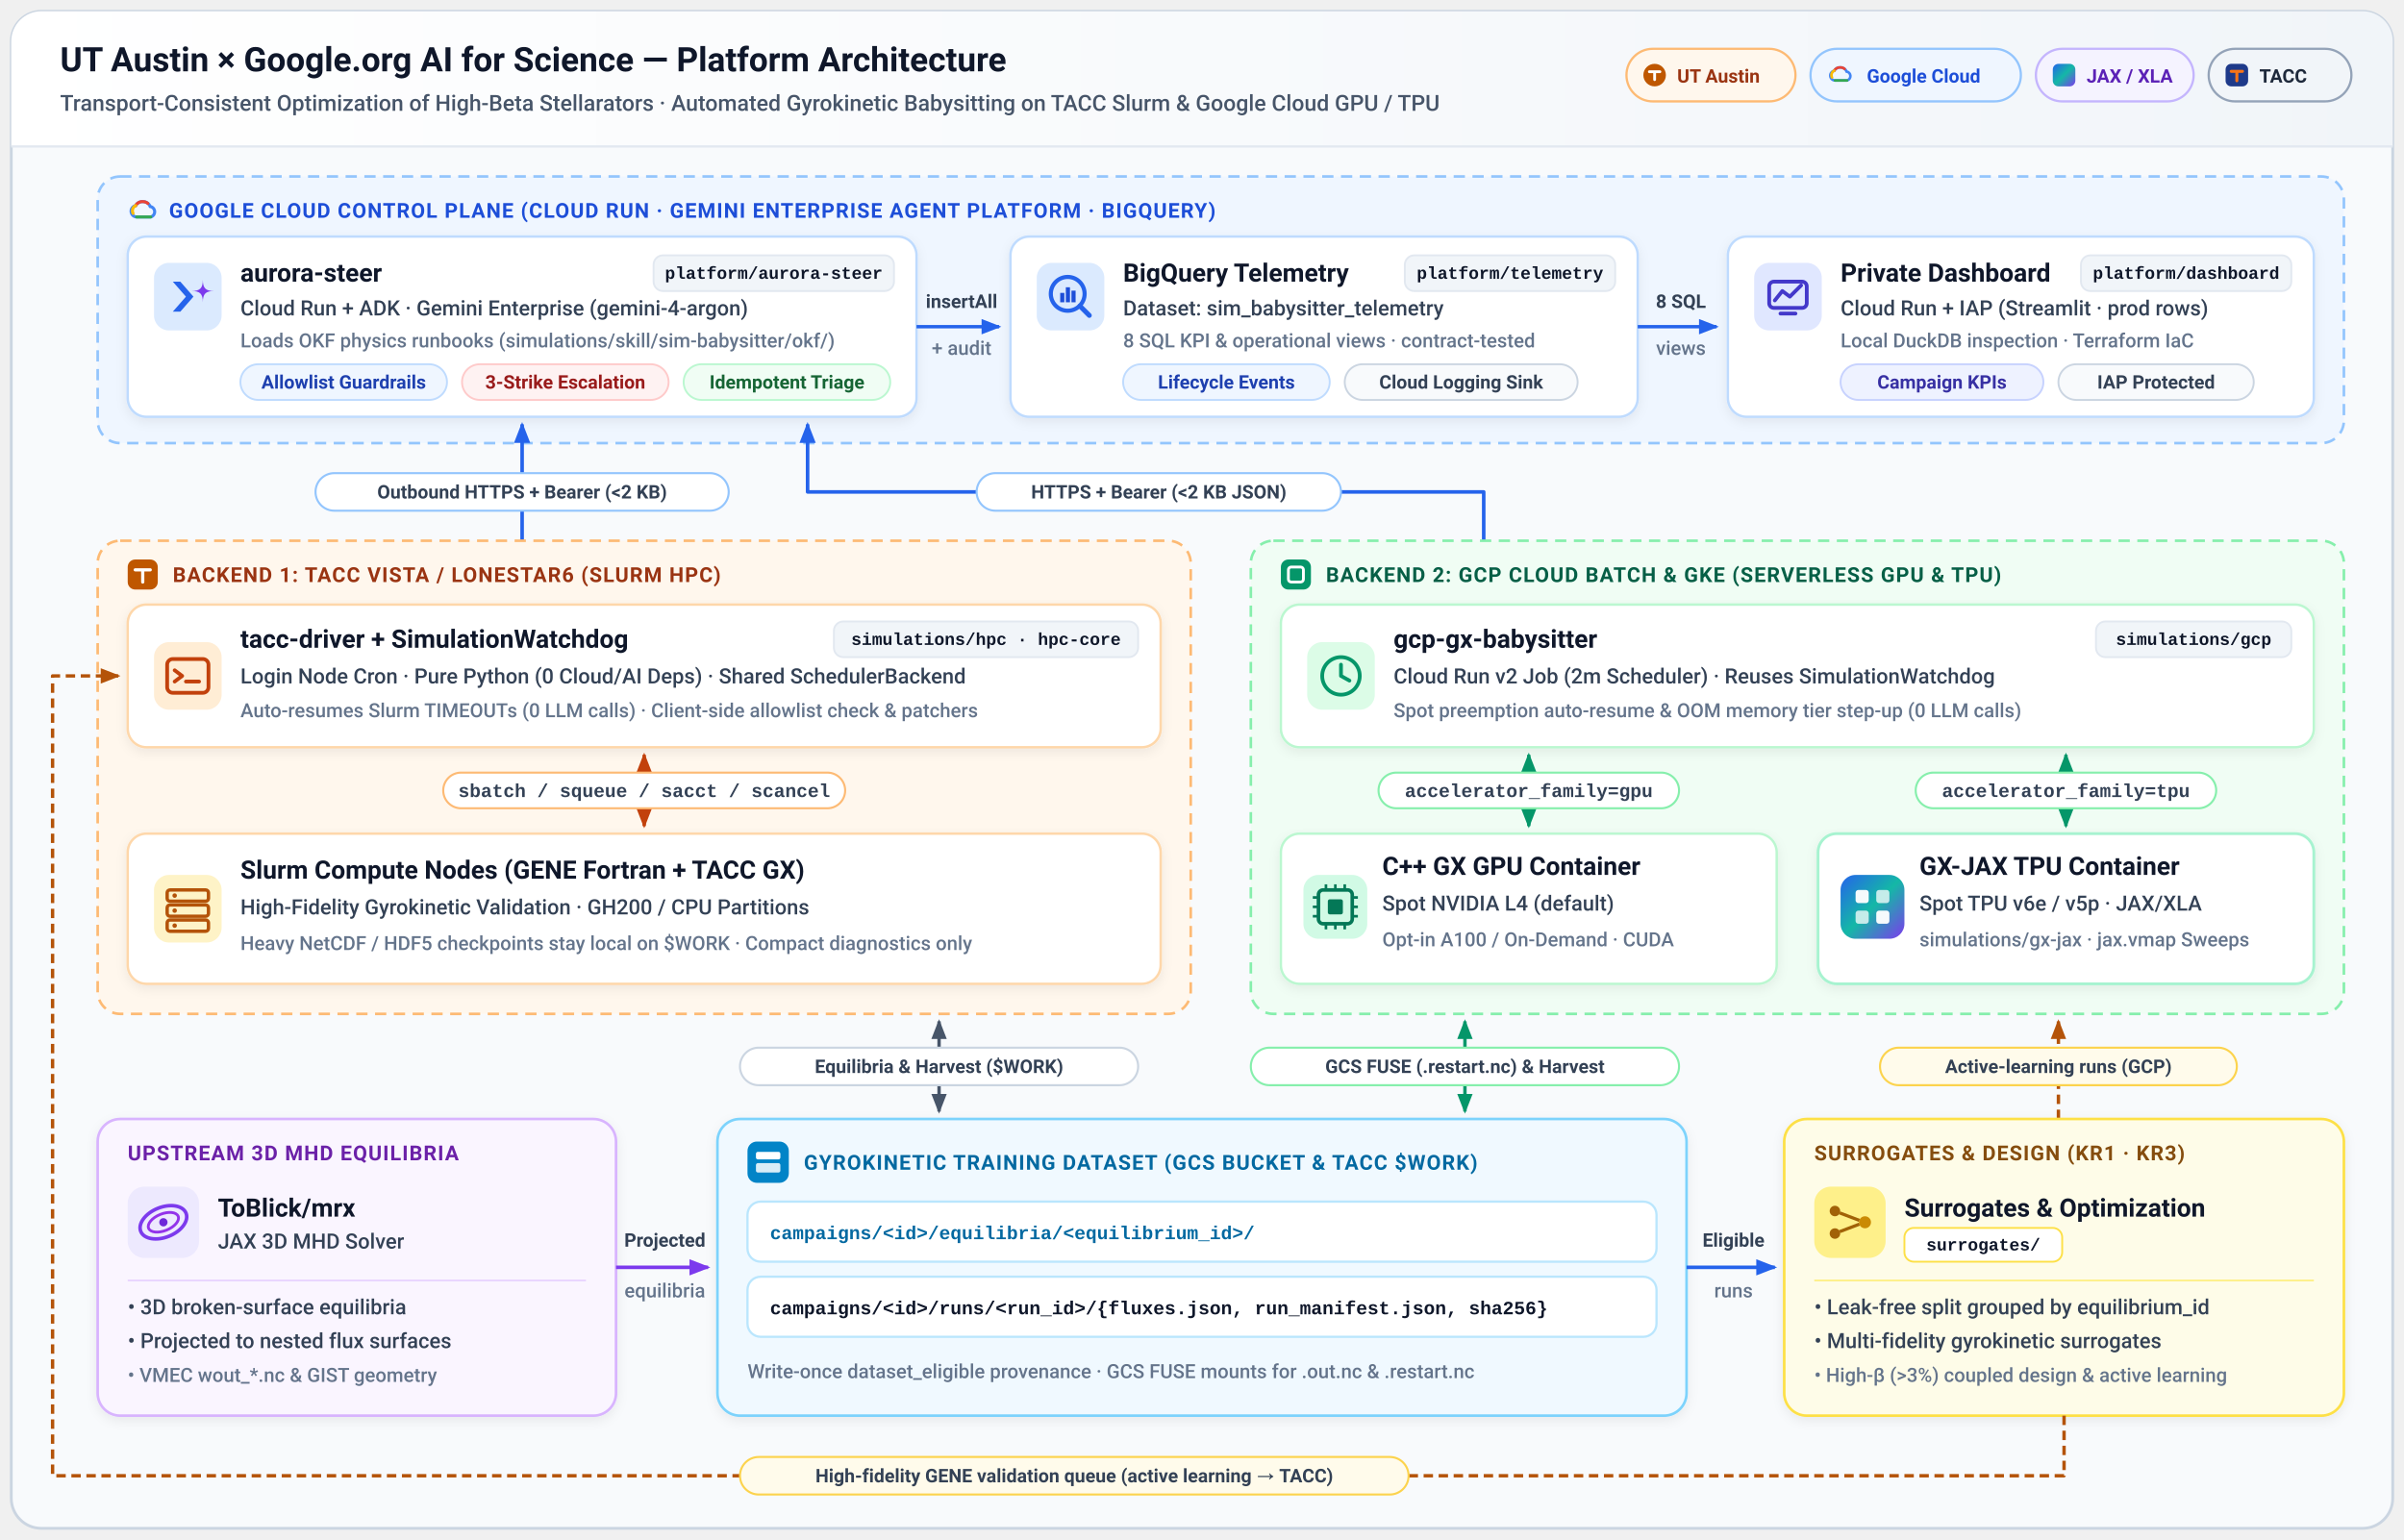
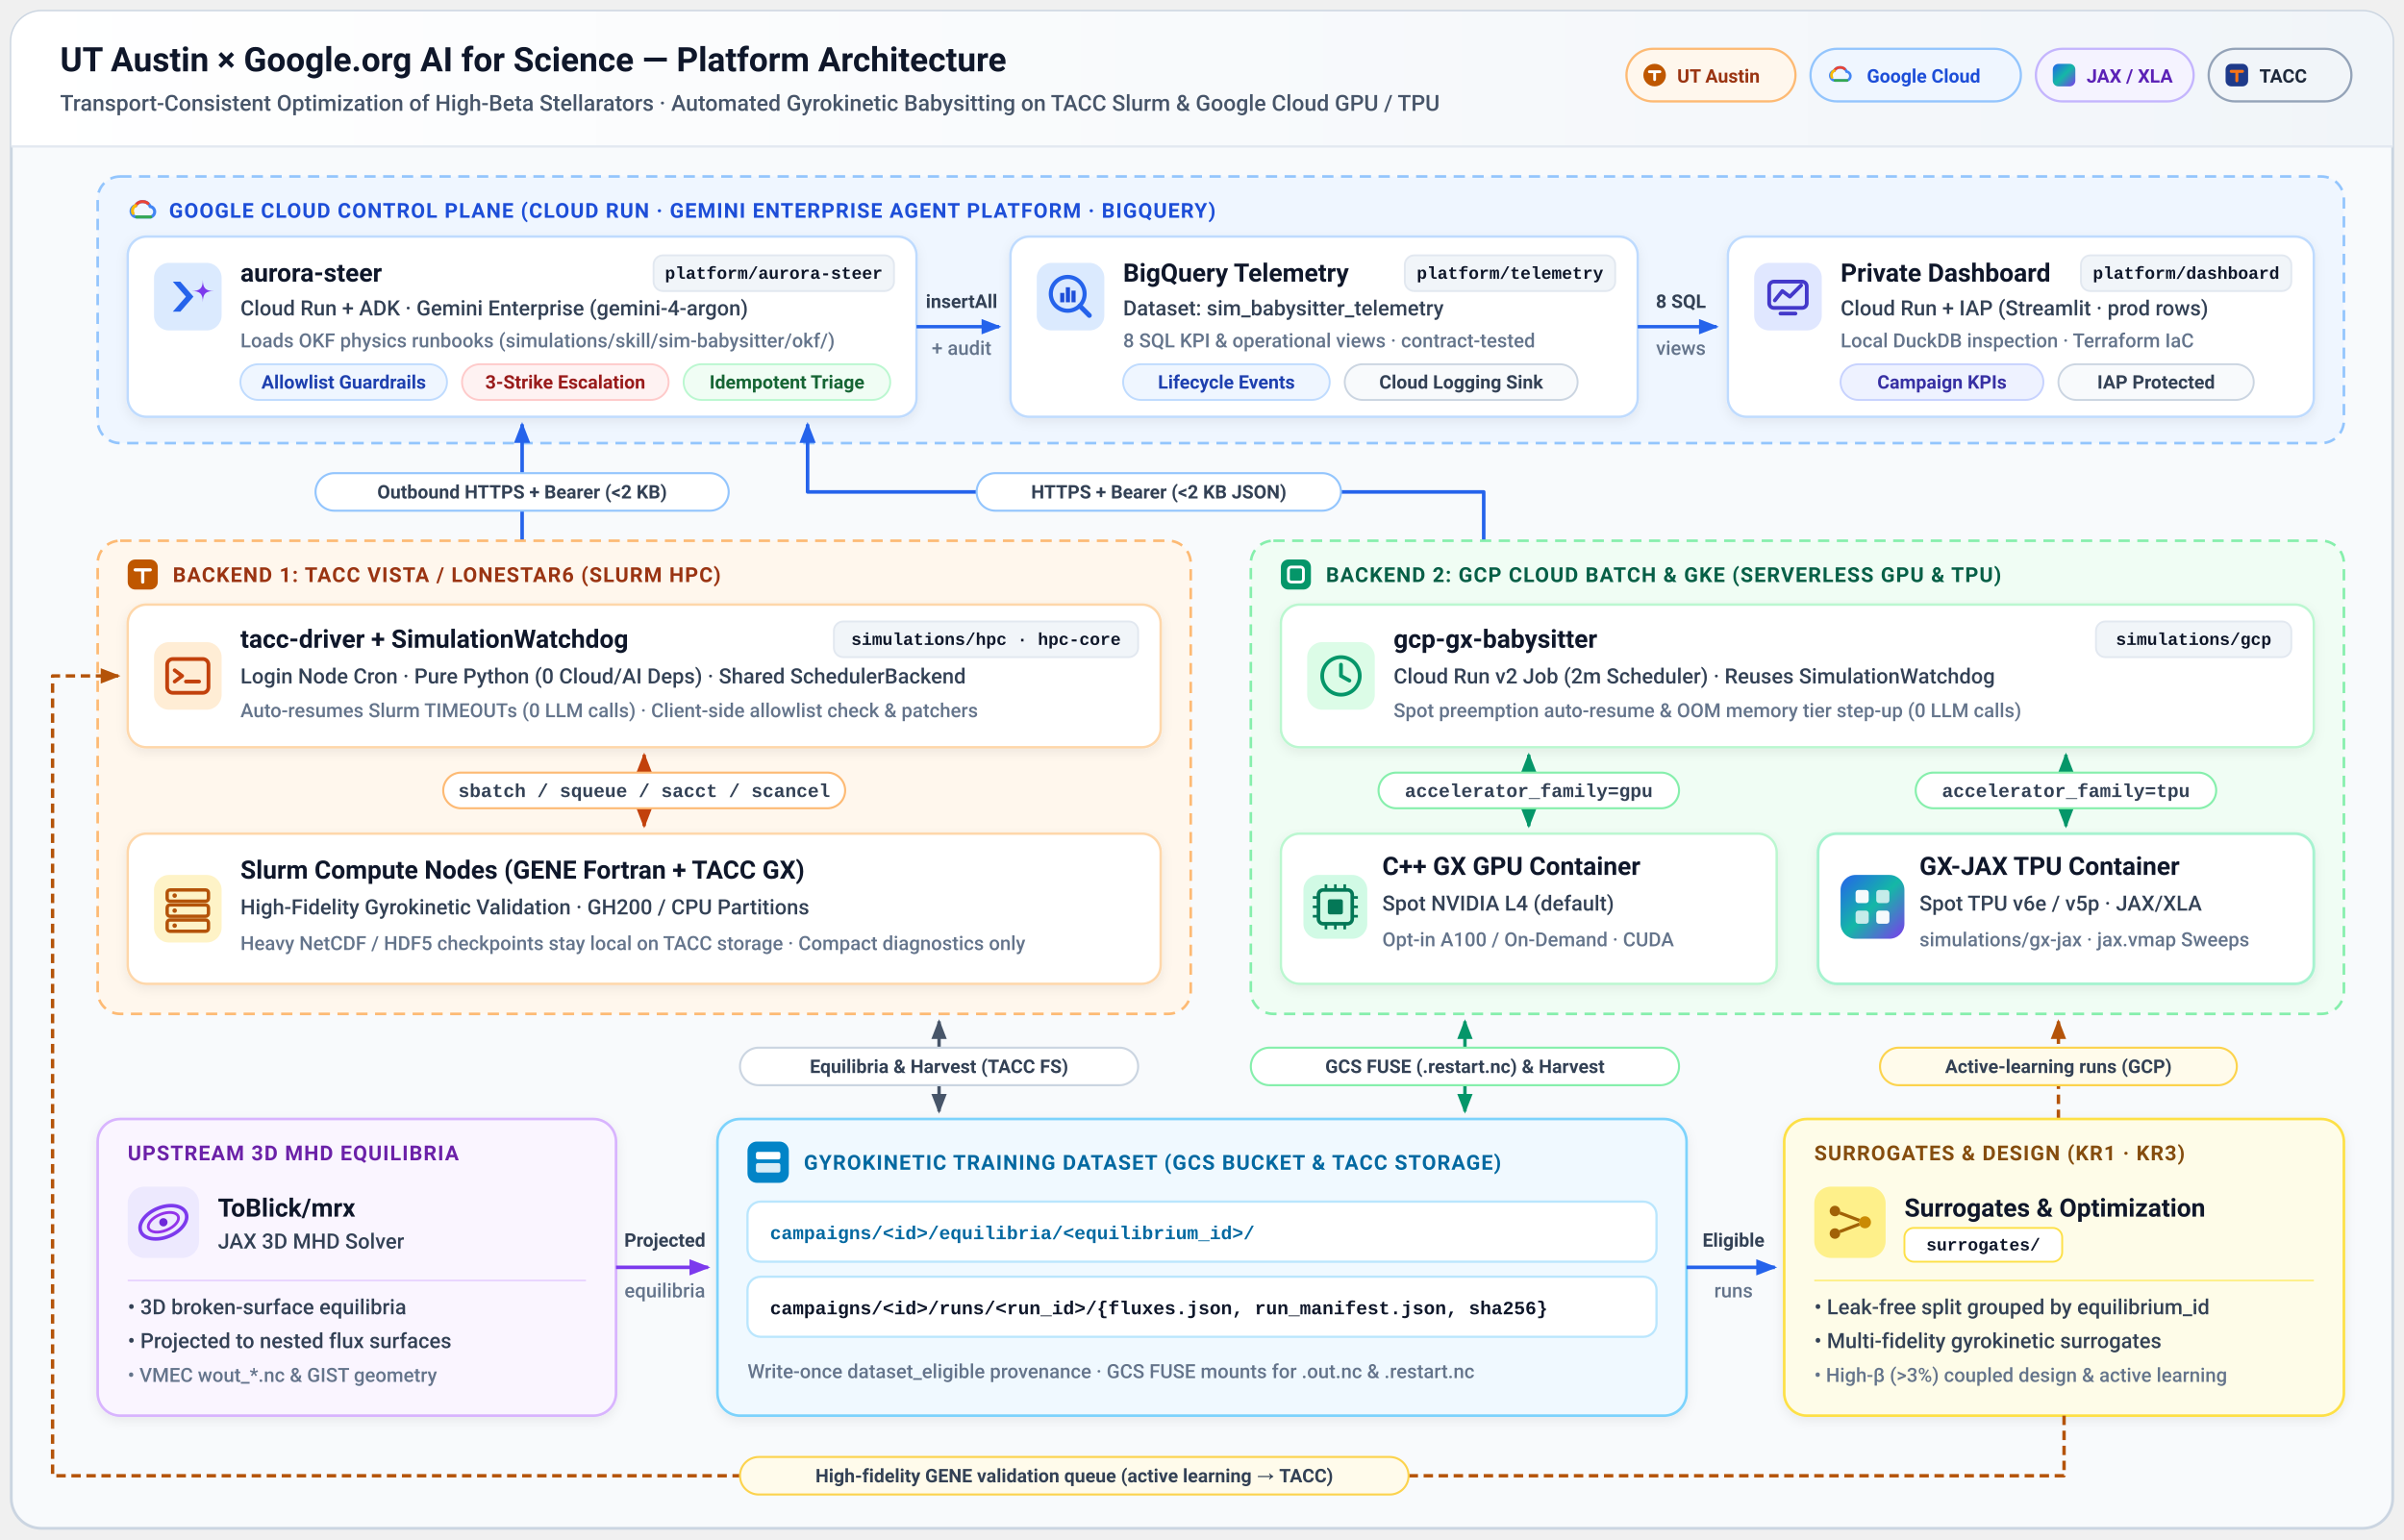
<svg xmlns="http://www.w3.org/2000/svg" viewBox="0 0 1280 820" width="1280" height="820" role="img" aria-labelledby="arch-title arch-desc">
  <defs>
    <style>
      .font { font-family: -apple-system, BlinkMacSystemFont, "Segoe UI", Roboto, Helvetica, Arial, sans-serif; }
      .mono { font-family: ui-monospace, SFMono-Regular, Menlo, Monaco, Consolas, "Liberation Mono", monospace; }
      .title { font-size: 18px; font-weight: 700; fill: #0F172A; }
      .subtitle { font-size: 11.8px; font-weight: 500; fill: #475569; }
      .zone-label { font-size: 11px; font-weight: 700; letter-spacing: 0.05em; }
      .card-title { font-size: 13.5px; font-weight: 700; fill: #0F172A; }
      .card-sub { font-size: 11.2px; font-weight: 500; fill: #334155; }
      .card-muted { font-size: 10.4px; font-weight: 500; fill: #64748B; }
      .pill-text { font-size: 10px; font-weight: 600; }
      .edge-text { font-size: 10px; font-weight: 600; fill: #334155; }
      .code-pill { font-size: 9.2px; font-weight: 600; fill: #0F172A; }
      .path-text { font-size: 10px; font-weight: 600; }
    </style>
    <filter id="shadow" x="-4%" y="-6%" width="108%" height="116%">
      <feDropShadow dx="0" dy="2" stdDeviation="3" flood-color="#0F172A" flood-opacity="0.07" />
    </filter>
    <linearGradient id="headerGrad" x1="0%" y1="0%" x2="100%" y2="0%">
      <stop offset="0%" stop-color="#FFFFFF" />
      <stop offset="100%" stop-color="#F1F5F9" />
    </linearGradient>
    <linearGradient id="jaxGrad" x1="0%" y1="0%" x2="100%" y2="100%">
      <stop offset="0%" stop-color="#2563EB" />
      <stop offset="50%" stop-color="#14B8A6" />
      <stop offset="100%" stop-color="#7C3AED" />
    </linearGradient>
    <marker id="arrow-blue" viewBox="0 0 10 10" refX="8" refY="5" markerWidth="6.5" markerHeight="6.5" orient="auto-start-reverse">
      <path d="M 0 1.5 L 9 5 L 0 8.5 z" fill="#2563EB" />
    </marker>
    <marker id="arrow-slate" viewBox="0 0 10 10" refX="8" refY="5" markerWidth="6.5" markerHeight="6.5" orient="auto-start-reverse">
      <path d="M 0 1.5 L 9 5 L 0 8.5 z" fill="#475569" />
    </marker>
    <marker id="arrow-orange" viewBox="0 0 10 10" refX="8" refY="5" markerWidth="6.5" markerHeight="6.5" orient="auto-start-reverse">
      <path d="M 0 1.5 L 9 5 L 0 8.5 z" fill="#C2410C" />
    </marker>
    <marker id="arrow-green" viewBox="0 0 10 10" refX="8" refY="5" markerWidth="6.5" markerHeight="6.5" orient="auto-start-reverse">
      <path d="M 0 1.5 L 9 5 L 0 8.5 z" fill="#059669" />
    </marker>
    <marker id="arrow-purple" viewBox="0 0 10 10" refX="8" refY="5" markerWidth="6.5" markerHeight="6.5" orient="auto-start-reverse">
      <path d="M 0 1.5 L 9 5 L 0 8.5 z" fill="#7C3AED" />
    </marker>
    <marker id="arrow-amber" viewBox="0 0 10 10" refX="8" refY="5" markerWidth="6.5" markerHeight="6.5" orient="auto-start-reverse">
      <path d="M 0 1.5 L 9 5 L 0 8.5 z" fill="#B45309" />
    </marker>
  </defs>
  <rect x="6" y="6" width="1268" height="808" rx="16" fill="#F8FAFC" stroke="#CBD5E1" stroke-width="1.5" />
  <path d="M 22 6 H 1258 A 16 16 0 0 1 1274 22 V 78 H 6 V 22 A 16 16 0 0 1 22 6 Z" fill="url(#headerGrad)" />
  <line x1="6" y1="78" x2="1274" y2="78" stroke="#E2E8F0" stroke-width="1.2" />
  <text x="32" y="38" class="font title">UT Austin × Google.org AI for Science — Platform Architecture</text>
  <text x="32" y="59" class="font subtitle">Transport-Consistent Optimization of High-Beta Stellarators · Automated Gyrokinetic Babysitting on TACC Slurm &amp; Google Cloud GPU / TPU</text>
  <g transform="translate(866, 26)">
    <rect x="0" y="0" width="90" height="28" rx="14" fill="#FFF7ED" stroke="#FDBA74" stroke-width="1.2" />
    <circle cx="15" cy="14" r="6" fill="#BF5700" />
    <path d="M12.2 12.2 h5.6 M15 12.2 v4.2" stroke="#FFFFFF" stroke-width="1.5" stroke-linecap="round" />
    <text x="27" y="18" class="font pill-text" fill="#9A3412">UT Austin</text>
    <rect x="98" y="0" width="112" height="28" rx="14" fill="#EFF6FF" stroke="#93C5FD" stroke-width="1.2" />
    <g transform="translate(107, 7) scale(0.58)">
      <path d="M12 5a6 6 0 0 1 5.6 3.8A4.2 4.2 0 0 1 18 17H7a4.5 4.5 0 0 1-.8-8.9A6 6 0 0 1 12 5z" fill="none" stroke="#4285F4" stroke-width="2.4" />
      <path d="M6.2 8.1A6 6 0 0 1 12 5a6 6 0 0 1 3.8 1.4" fill="none" stroke="#EA4335" stroke-width="2.4" stroke-linecap="round" />
      <path d="M4.2 14.2A4.5 4.5 0 0 1 6.2 8.1" fill="none" stroke="#FBBC05" stroke-width="2.4" stroke-linecap="round" />
      <path d="M7 17h11" fill="none" stroke="#34A853" stroke-width="2.4" stroke-linecap="round" />
    </g>
    <text x="128" y="18" class="font pill-text" fill="#1D4ED8">Google Cloud</text>
    <rect x="218" y="0" width="84" height="28" rx="14" fill="#F5F3FF" stroke="#C4B5FD" stroke-width="1.2" />
    <rect x="227" y="8" width="12" height="12" rx="3" fill="url(#jaxGrad)" />
    <text x="245" y="18" class="font pill-text" fill="#5B21B6">JAX / XLA</text>
    <rect x="310" y="0" width="76" height="28" rx="14" fill="#F1F5F9" stroke="#94A3B8" stroke-width="1.2" />
    <rect x="319" y="8" width="12" height="12" rx="3" fill="#1E3A8A" />
    <path d="M322 12 h6 M325 12 v5" stroke="#F97316" stroke-width="1.6" stroke-linecap="round" />
    <text x="337" y="18" class="font pill-text" fill="#1E293B">TACC</text>
  </g>
  <rect x="52" y="94" width="1196" height="142" rx="12" fill="#EFF6FF" stroke="#93C5FD" stroke-width="1.4" stroke-dasharray="6 4" />
  <g transform="translate(68, 104)">
    <g transform="scale(0.68)">
      <path d="M12 5a6 6 0 0 1 5.6 3.8A4.2 4.2 0 0 1 18 17H7a4.5 4.5 0 0 1-.8-8.9A6 6 0 0 1 12 5z" fill="none" stroke="#4285F4" stroke-width="2.4" />
      <path d="M6.2 8.1A6 6 0 0 1 12 5a6 6 0 0 1 3.8 1.4" fill="none" stroke="#EA4335" stroke-width="2.4" stroke-linecap="round" />
      <path d="M4.2 14.2A4.5 4.5 0 0 1 6.2 8.1" fill="none" stroke="#FBBC05" stroke-width="2.4" stroke-linecap="round" />
      <path d="M7 17h11" fill="none" stroke="#34A853" stroke-width="2.4" stroke-linecap="round" />
    </g>
    <text x="22" y="12" class="font zone-label" fill="#1D4ED8">GOOGLE CLOUD CONTROL PLANE (CLOUD RUN · GEMINI ENTERPRISE AGENT PLATFORM · BIGQUERY)</text>
  </g>
  <g filter="url(#shadow)">
    <rect x="68" y="126" width="420" height="96" rx="10" fill="#FFFFFF" stroke="#BFDBFE" stroke-width="1.3" />
  </g>
  <g transform="translate(82, 140)">
    <rect x="0" y="0" width="36" height="36" rx="8" fill="#DBEAFE" />
    <path d="M10 10 L17 18 L10 26 L14 26 L21 18 L14 10 Z" fill="#2563EB" />
    <path d="M26 9 C26 13.5 27.5 15 32 15 C27.5 15 26 16.5 26 21 C26 16.5 24.5 15 20 15 C24.5 15 26 13.5 26 9 Z" fill="#7C3AED" />
  </g>
  <text x="128" y="150" class="font card-title">aurora-steer</text>
  <rect x="348" y="136" width="128" height="19" rx="5" fill="#F1F5F9" stroke="#E2E8F0" />
  <text x="412" y="148.5" text-anchor="middle" class="mono code-pill">platform/aurora-steer</text>
  <text x="128" y="168" class="font card-sub">Cloud Run + ADK · Gemini Enterprise (gemini-4-argon)</text>
  <text x="128" y="185" class="font card-muted">Loads OKF physics runbooks (simulations/skill/sim-babysitter/okf/)</text>
  <g transform="translate(128, 194)">
    <rect x="0" y="0" width="110" height="19" rx="9.5" fill="#EFF6FF" stroke="#BFDBFE" />
    <text x="55" y="13" text-anchor="middle" class="font pill-text" fill="#1E40AF">Allowlist Guardrails</text>
    <rect x="118" y="0" width="110" height="19" rx="9.5" fill="#FEF2F2" stroke="#FECACA" />
    <text x="173" y="13" text-anchor="middle" class="font pill-text" fill="#991B1B">3-Strike Escalation</text>
    <rect x="236" y="0" width="110" height="19" rx="9.5" fill="#F0FDF4" stroke="#BBF7D0" />
    <text x="291" y="13" text-anchor="middle" class="font pill-text" fill="#166534">Idempotent Triage</text>
  </g>
  <line x1="488" y1="174" x2="532" y2="174" stroke="#2563EB" stroke-width="1.8" marker-end="url(#arrow-blue)" />
  <text x="512" y="164" text-anchor="middle" class="font edge-text">insertAll</text>
  <text x="512" y="189" text-anchor="middle" class="font card-muted">+ audit</text>
  <g filter="url(#shadow)">
    <rect x="538" y="126" width="334" height="96" rx="10" fill="#FFFFFF" stroke="#BFDBFE" stroke-width="1.3" />
  </g>
  <g transform="translate(552, 140)">
    <rect x="0" y="0" width="36" height="36" rx="8" fill="#DBEAFE" />
    <circle cx="16.5" cy="16.5" r="9" fill="none" stroke="#2563EB" stroke-width="2.2" />
    <rect x="12.5" y="16" width="2.2" height="5" fill="#1D4ED8" />
    <rect x="15.5" y="13" width="2.2" height="8" fill="#1D4ED8" />
    <rect x="18.5" y="14.8" width="2.2" height="6.2" fill="#1D4ED8" />
    <line x1="23" y1="23" x2="28" y2="28" stroke="#2563EB" stroke-width="2.6" stroke-linecap="round" />
  </g>
  <text x="598" y="150" class="font card-title">BigQuery Telemetry</text>
  <rect x="748" y="136" width="112" height="19" rx="5" fill="#F1F5F9" stroke="#E2E8F0" />
  <text x="804" y="148.5" text-anchor="middle" class="mono code-pill">platform/telemetry</text>
  <text x="598" y="168" class="font card-sub">Dataset: sim_babysitter_telemetry</text>
  <text x="598" y="185" class="font card-muted">8 SQL KPI &amp; operational views · contract-tested</text>
  <g transform="translate(598, 194)">
    <rect x="0" y="0" width="110" height="19" rx="9.5" fill="#EFF6FF" stroke="#BFDBFE" />
    <text x="55" y="13" text-anchor="middle" class="font pill-text" fill="#1E40AF">Lifecycle Events</text>
    <rect x="118" y="0" width="124" height="19" rx="9.5" fill="#F8FAFC" stroke="#CBD5E1" />
    <text x="180" y="13" text-anchor="middle" class="font pill-text" fill="#334155">Cloud Logging Sink</text>
  </g>
  <line x1="872" y1="174" x2="914" y2="174" stroke="#2563EB" stroke-width="1.8" marker-end="url(#arrow-blue)" />
  <text x="895" y="164" text-anchor="middle" class="font edge-text">8 SQL</text>
  <text x="895" y="189" text-anchor="middle" class="font card-muted">views</text>
  <g filter="url(#shadow)">
    <rect x="920" y="126" width="312" height="96" rx="10" fill="#FFFFFF" stroke="#BFDBFE" stroke-width="1.3" />
  </g>
  <g transform="translate(934, 140)">
    <rect x="0" y="0" width="36" height="36" rx="8" fill="#E0E7FF" />
    <rect x="8" y="10" width="20" height="14" rx="2.5" fill="none" stroke="#4338CA" stroke-width="2" />
    <polyline points="11,20 15,15 19,18 25,12" fill="none" stroke="#4338CA" stroke-width="2" stroke-linecap="round" stroke-linejoin="round" />
    <line x1="14" y1="27" x2="22" y2="27" stroke="#4338CA" stroke-width="2" stroke-linecap="round" />
  </g>
  <text x="980" y="150" class="font card-title">Private Dashboard</text>
  <rect x="1108" y="136" width="112" height="19" rx="5" fill="#F1F5F9" stroke="#E2E8F0" />
  <text x="1164" y="148.5" text-anchor="middle" class="mono code-pill">platform/dashboard</text>
  <text x="980" y="168" class="font card-sub">Cloud Run + IAP (Streamlit · prod rows)</text>
  <text x="980" y="185" class="font card-muted">Local DuckDB inspection · Terraform IaC</text>
  <g transform="translate(980, 194)">
    <rect x="0" y="0" width="108" height="19" rx="9.5" fill="#EEF2FF" stroke="#C7D2FE" />
    <text x="54" y="13" text-anchor="middle" class="font pill-text" fill="#3730A3">Campaign KPIs</text>
    <rect x="116" y="0" width="104" height="19" rx="9.5" fill="#F8FAFC" stroke="#CBD5E1" />
    <text x="168" y="13" text-anchor="middle" class="font pill-text" fill="#334155">IAP Protected</text>
  </g>
  <line x1="278" y1="288" x2="278" y2="226" stroke="#2563EB" stroke-width="1.9" marker-end="url(#arrow-blue)" />
  <rect x="168" y="252" width="220" height="20" rx="10" fill="#FFFFFF" stroke="#93C5FD" stroke-width="1.1" />
  <text x="278" y="265.5" text-anchor="middle" class="font edge-text" fill="#1D4ED8">Outbound HTTPS + Bearer (&lt;2 KB)</text>
  <path d="M 790 288 V 262 H 430 V 226" fill="none" stroke="#2563EB" stroke-width="1.9" stroke-linejoin="round" marker-end="url(#arrow-blue)" />
  <rect x="520" y="252" width="194" height="20" rx="10" fill="#FFFFFF" stroke="#93C5FD" stroke-width="1.1" />
  <text x="617" y="265.5" text-anchor="middle" class="font edge-text" fill="#1D4ED8">HTTPS + Bearer (&lt;2 KB JSON)</text>
  <rect x="52" y="288" width="582" height="252" rx="12" fill="#FFF7ED" stroke="#FDBA74" stroke-width="1.4" stroke-dasharray="6 4" />
  <g transform="translate(68, 298)">
    <rect x="0" y="0" width="16" height="16" rx="4" fill="#BF5700" />
    <path d="M4 5.5 h8 M8 5.5 v6.5" stroke="#FFFFFF" stroke-width="1.7" stroke-linecap="round" />
    <text x="24" y="12" class="font zone-label" fill="#9A3412">BACKEND 1: TACC VISTA / LONESTAR6 (SLURM HPC)</text>
  </g>
  <g filter="url(#shadow)">
    <rect x="68" y="322" width="550" height="76" rx="10" fill="#FFFFFF" stroke="#FED7AA" stroke-width="1.3" />
  </g>
  <g transform="translate(82, 342)">
    <rect x="0" y="0" width="36" height="36" rx="8" fill="#FFEDD5" />
    <rect x="7" y="9" width="22" height="18" rx="3" fill="none" stroke="#C2410C" stroke-width="2" />
    <polyline points="11,15 15,18 11,21" fill="none" stroke="#C2410C" stroke-width="2" stroke-linecap="round" stroke-linejoin="round" />
    <line x1="17" y1="21" x2="24" y2="21" stroke="#C2410C" stroke-width="2" stroke-linecap="round" />
  </g>
  <text x="128" y="345" class="font card-title">tacc-driver + SimulationWatchdog</text>
  <rect x="444" y="331" width="162" height="19" rx="5" fill="#F1F5F9" stroke="#E2E8F0" />
  <text x="525" y="343.5" text-anchor="middle" class="mono code-pill">simulations/hpc · hpc-core</text>
  <text x="128" y="364" class="font card-sub">Login Node Cron · Pure Python (0 Cloud/AI Deps) · Shared SchedulerBackend</text>
  <text x="128" y="382" class="font card-muted">Auto-resumes Slurm TIMEOUTs (0 LLM calls) · Client-side allowlist check &amp; patchers</text>
  <line x1="343" y1="402" x2="343" y2="440" stroke="#C2410C" stroke-width="1.8" marker-start="url(#arrow-orange)" marker-end="url(#arrow-orange)" />
  <rect x="236" y="411.5" width="214" height="19" rx="9.5" fill="#FFFFFF" stroke="#FDBA74" stroke-width="1.1" />
  <text x="343" y="424.5" text-anchor="middle" class="mono edge-text" fill="#9A3412">sbatch / squeue / sacct / scancel</text>
  <g filter="url(#shadow)">
    <rect x="68" y="444" width="550" height="80" rx="10" fill="#FFFFFF" stroke="#FED7AA" stroke-width="1.3" />
  </g>
  <g transform="translate(82, 466)">
    <rect x="0" y="0" width="36" height="36" rx="8" fill="#FEF3C7" />
    <rect x="7" y="8" width="22" height="6" rx="1.5" fill="none" stroke="#B45309" stroke-width="1.8" />
    <rect x="7" y="16" width="22" height="6" rx="1.5" fill="none" stroke="#B45309" stroke-width="1.8" />
    <rect x="7" y="24" width="22" height="6" rx="1.5" fill="none" stroke="#B45309" stroke-width="1.8" />
    <circle cx="11" cy="11" r="1.2" fill="#B45309" />
    <circle cx="11" cy="19" r="1.2" fill="#B45309" />
    <circle cx="11" cy="27" r="1.2" fill="#B45309" />
  </g>
  <text x="128" y="468" class="font card-title">Slurm Compute Nodes (GENE Fortran + TACC GX)</text>
  <text x="128" y="487" class="font card-sub">High-Fidelity Gyrokinetic Validation · GH200 / CPU Partitions</text>
-   <text x="128" y="506" class="font card-muted">Heavy NetCDF / HDF5 checkpoints stay local on $WORK · Compact diagnostics only</text>
+   <text x="128" y="506" class="font card-muted">Heavy NetCDF / HDF5 checkpoints stay local on TACC storage · Compact diagnostics only</text>
  <rect x="666" y="288" width="582" height="252" rx="12" fill="#F0FDF4" stroke="#86EFAC" stroke-width="1.4" stroke-dasharray="6 4" />
  <g transform="translate(682, 298)">
    <rect x="0" y="0" width="16" height="16" rx="4" fill="#059669" />
    <rect x="4" y="4" width="8" height="8" rx="1.5" fill="none" stroke="#FFFFFF" stroke-width="1.5" />
    <text x="24" y="12" class="font zone-label" fill="#065F46">BACKEND 2: GCP CLOUD BATCH &amp; GKE (SERVERLESS GPU &amp; TPU)</text>
  </g>
  <g filter="url(#shadow)">
    <rect x="682" y="322" width="550" height="76" rx="10" fill="#FFFFFF" stroke="#BBF7D0" stroke-width="1.3" />
  </g>
  <g transform="translate(696, 342)">
    <rect x="0" y="0" width="36" height="36" rx="8" fill="#DCFCE7" />
    <circle cx="18" cy="18" r="10" fill="none" stroke="#059669" stroke-width="2" />
    <polyline points="18,12 18,18 22.5,20.5" fill="none" stroke="#059669" stroke-width="2" stroke-linecap="round" stroke-linejoin="round" />
  </g>
  <text x="742" y="345" class="font card-title">gcp-gx-babysitter</text>
  <rect x="1116" y="331" width="104" height="19" rx="5" fill="#F1F5F9" stroke="#E2E8F0" />
  <text x="1168" y="343.5" text-anchor="middle" class="mono code-pill">simulations/gcp</text>
  <text x="742" y="364" class="font card-sub">Cloud Run v2 Job (2m Scheduler) · Reuses SimulationWatchdog</text>
  <text x="742" y="382" class="font card-muted">Spot preemption auto-resume &amp; OOM memory tier step-up (0 LLM calls)</text>
  <line x1="814" y1="402" x2="814" y2="440" stroke="#059669" stroke-width="1.8" marker-start="url(#arrow-green)" marker-end="url(#arrow-green)" />
  <rect x="734" y="411.5" width="160" height="19" rx="9.5" fill="#FFFFFF" stroke="#86EFAC" stroke-width="1.1" />
  <text x="814" y="424.5" text-anchor="middle" class="mono edge-text" fill="#065F46">accelerator_family=gpu</text>
  <line x1="1100" y1="402" x2="1100" y2="440" stroke="#059669" stroke-width="1.8" marker-start="url(#arrow-green)" marker-end="url(#arrow-green)" />
  <rect x="1020" y="411.5" width="160" height="19" rx="9.5" fill="#FFFFFF" stroke="#86EFAC" stroke-width="1.1" />
  <text x="1100" y="424.5" text-anchor="middle" class="mono edge-text" fill="#065F46">accelerator_family=tpu</text>
  <g filter="url(#shadow)">
    <rect x="682" y="444" width="264" height="80" rx="10" fill="#FFFFFF" stroke="#BBF7D0" stroke-width="1.3" />
  </g>
  <g transform="translate(694, 466)">
    <rect x="0" y="0" width="34" height="34" rx="8" fill="#D1FAE5" />
    <rect x="8" y="8" width="18" height="18" rx="2.5" fill="none" stroke="#047857" stroke-width="1.9" />
    <rect x="13" y="13" width="8" height="8" rx="1" fill="#047857" />
    <path d="M12 5v3 M17 5v3 M22 5v3 M12 26v3 M17 26v3 M22 26v3 M5 12h3 M5 17h3 M5 22h3 M26 12h3 M26 17h3 M26 22h3" stroke="#047857" stroke-width="1.4" />
  </g>
  <text x="736" y="466" class="font card-title">C++ GX GPU Container</text>
  <text x="736" y="485" class="font card-sub">Spot NVIDIA L4 (default)</text>
  <text x="736" y="504" class="font card-muted">Opt-in A100 / On-Demand · CUDA</text>
  <g filter="url(#shadow)">
    <rect x="968" y="444" width="264" height="80" rx="10" fill="#FFFFFF" stroke="#A7F3D0" stroke-width="1.5" />
  </g>
  <g transform="translate(980, 466)">
    <rect x="0" y="0" width="34" height="34" rx="8" fill="url(#jaxGrad)" />
    <rect x="8" y="8" width="7" height="7" rx="1.5" fill="#FFFFFF" fill-opacity="0.95" />
    <rect x="19" y="8" width="7" height="7" rx="1.5" fill="#FFFFFF" fill-opacity="0.75" />
    <rect x="8" y="19" width="7" height="7" rx="1.5" fill="#FFFFFF" fill-opacity="0.75" />
    <rect x="19" y="19" width="7" height="7" rx="1.5" fill="#FFFFFF" fill-opacity="0.95" />
  </g>
  <text x="1022" y="466" class="font card-title">GX-JAX TPU Container</text>
  <text x="1022" y="485" class="font card-sub">Spot TPU v6e / v5p · JAX/XLA</text>
  <text x="1022" y="504" class="font card-muted">simulations/gx-jax · jax.vmap Sweeps</text>
  <line x1="500" y1="544" x2="500" y2="592" stroke="#475569" stroke-width="1.8" marker-start="url(#arrow-slate)" marker-end="url(#arrow-slate)" />
  <rect x="394" y="558" width="212" height="20" rx="10" fill="#FFFFFF" stroke="#CBD5E1" stroke-width="1.1" />
-   <text x="500" y="571.5" text-anchor="middle" class="font edge-text">Equilibria &amp; Harvest ($WORK)</text>
+   <text x="500" y="571.5" text-anchor="middle" class="font edge-text">Equilibria &amp; Harvest (TACC FS)</text>
  <line x1="780" y1="544" x2="780" y2="592" stroke="#059669" stroke-width="1.8" marker-start="url(#arrow-green)" marker-end="url(#arrow-green)" />
  <rect x="666" y="558" width="228" height="20" rx="10" fill="#FFFFFF" stroke="#86EFAC" stroke-width="1.1" />
  <text x="780" y="571.5" text-anchor="middle" class="font edge-text" fill="#065F46">GCS FUSE (.restart.nc) &amp; Harvest</text>
  <line x1="1096" y1="596" x2="1096" y2="544" stroke="#B45309" stroke-width="1.8" stroke-dasharray="5 3" marker-end="url(#arrow-amber)" />
  <rect x="1001" y="558" width="190" height="20" rx="10" fill="#FFFBEB" stroke="#FCD34D" stroke-width="1.1" />
  <text x="1096" y="571.5" text-anchor="middle" class="font edge-text" fill="#92400E">Active-learning runs (GCP)</text>
  <g filter="url(#shadow)">
    <rect x="52" y="596" width="276" height="158" rx="12" fill="#FAF5FF" stroke="#D8B4FE" stroke-width="1.4" />
  </g>
  <text x="68" y="618" class="font zone-label" fill="#6B21A8">UPSTREAM 3D MHD EQUILIBRIA</text>
  <g transform="translate(68, 632)">
    <rect x="0" y="0" width="38" height="38" rx="9" fill="#EDE9FE" />
    <ellipse cx="19" cy="19" rx="13" ry="8" transform="rotate(-22 19 19)" fill="none" stroke="#7C3AED" stroke-width="1.9" />
    <ellipse cx="19" cy="19" rx="8.5" ry="4.5" transform="rotate(-22 19 19)" fill="none" stroke="#9333EA" stroke-width="1.5" />
    <circle cx="19" cy="19" r="2.2" fill="#6D28D9" />
  </g>
  <text x="116" y="648" class="font card-title">ToBlick/mrx</text>
  <text x="116" y="665" class="font card-sub">JAX 3D MHD Solver</text>
  <line x1="68" y1="682" x2="312" y2="682" stroke="#E9D5FF" stroke-width="1" />
  <text x="68" y="700" class="font card-sub">• 3D broken-surface equilibria</text>
  <text x="68" y="718" class="font card-sub">• Projected to nested flux surfaces</text>
  <text x="68" y="736" class="font card-muted">• VMEC wout_*.nc &amp; GIST geometry</text>
  <line x1="328" y1="675" x2="377" y2="675" stroke="#7C3AED" stroke-width="1.9" marker-end="url(#arrow-purple)" />
  <text x="354" y="664" text-anchor="middle" class="font edge-text" fill="#6B21A8">Projected</text>
  <text x="354" y="691" text-anchor="middle" class="font card-muted">equilibria</text>
  <g filter="url(#shadow)">
    <rect x="382" y="596" width="516" height="158" rx="12" fill="#F0F9FF" stroke="#7DD3FC" stroke-width="1.4" />
  </g>
  <g transform="translate(398, 608)">
    <rect x="0" y="0" width="22" height="22" rx="5" fill="#0284C7" />
    <rect x="4.5" y="5.5" width="13" height="4" rx="1" fill="#FFFFFF" />
    <rect x="4.5" y="11.5" width="13" height="5" rx="1" fill="#FFFFFF" fill-opacity="0.85" />
-     <text x="30" y="15" class="font zone-label" fill="#0369A1">GYROKINETIC TRAINING DATASET (GCS BUCKET &amp; TACC $WORK)</text>
+     <text x="30" y="15" class="font zone-label" fill="#0369A1">GYROKINETIC TRAINING DATASET (GCS BUCKET &amp; TACC STORAGE)</text>
  </g>
  <rect x="398" y="640" width="484" height="32" rx="7" fill="#FFFFFF" stroke="#BAE6FD" stroke-width="1.2" />
  <text x="410" y="660" class="mono path-text" fill="#0369A1">campaigns/&lt;id&gt;/equilibria/&lt;equilibrium_id&gt;/</text>
  <rect x="398" y="680" width="484" height="32" rx="7" fill="#FFFFFF" stroke="#BAE6FD" stroke-width="1.2" />
  <text x="410" y="700" class="mono path-text" fill="#0F172A">campaigns/&lt;id&gt;/runs/&lt;run_id&gt;/{fluxes.json, run_manifest.json, sha256}</text>
  <text x="398" y="734" class="font card-muted">Write-once dataset_eligible provenance · GCS FUSE mounts for .out.nc &amp; .restart.nc</text>
  <line x1="898" y1="675" x2="945" y2="675" stroke="#2563EB" stroke-width="1.9" marker-end="url(#arrow-blue)" />
  <text x="923" y="664" text-anchor="middle" class="font edge-text" fill="#1D4ED8">Eligible</text>
  <text x="923" y="691" text-anchor="middle" class="font card-muted">runs</text>
  <g filter="url(#shadow)">
    <rect x="950" y="596" width="298" height="158" rx="12" fill="#FEFCE8" stroke="#FDE047" stroke-width="1.4" />
  </g>
  <text x="966" y="618" class="font zone-label" fill="#854D0E">SURROGATES &amp; DESIGN (KR1 · KR3)</text>
  <g transform="translate(966, 632)">
    <rect x="0" y="0" width="38" height="38" rx="9" fill="#FEF08A" />
    <circle cx="11" cy="13" r="2.8" fill="#A16207" />
    <circle cx="11" cy="25" r="2.8" fill="#A16207" />
    <circle cx="27" cy="19" r="3.2" fill="#CA8A04" />
    <line x1="13.5" y1="14" x2="24" y2="18" stroke="#A16207" stroke-width="1.7" />
    <line x1="13.5" y1="24" x2="24" y2="20" stroke="#A16207" stroke-width="1.7" />
  </g>
  <text x="1014" y="648" class="font card-title">Surrogates &amp; Optimization</text>
  <rect x="1014" y="654" width="84" height="18" rx="5" fill="#FFFFFF" stroke="#FDE047" />
  <text x="1056" y="666" text-anchor="middle" class="mono code-pill">surrogates/</text>
  <line x1="966" y1="682" x2="1232" y2="682" stroke="#FEF08A" stroke-width="1" />
  <text x="966" y="700" class="font card-sub">• Leak-free split grouped by equilibrium_id</text>
  <text x="966" y="718" class="font card-sub">• Multi-fidelity gyrokinetic surrogates</text>
  <text x="966" y="736" class="font card-muted">• High-β (&gt;3%) coupled design &amp; active learning</text>
  <path d="M 1099 754 V 786 H 28 V 360 H 63" fill="none" stroke="#B45309" stroke-width="1.8" stroke-dasharray="5 3" stroke-linejoin="round" marker-end="url(#arrow-amber)" />
  <rect x="394" y="776" width="356" height="20" rx="10" fill="#FFFBEB" stroke="#FCD34D" stroke-width="1.1" />
  <text x="572" y="789.5" text-anchor="middle" class="font edge-text" fill="#92400E">High-fidelity GENE validation queue (active learning → TACC)</text>
</svg>
